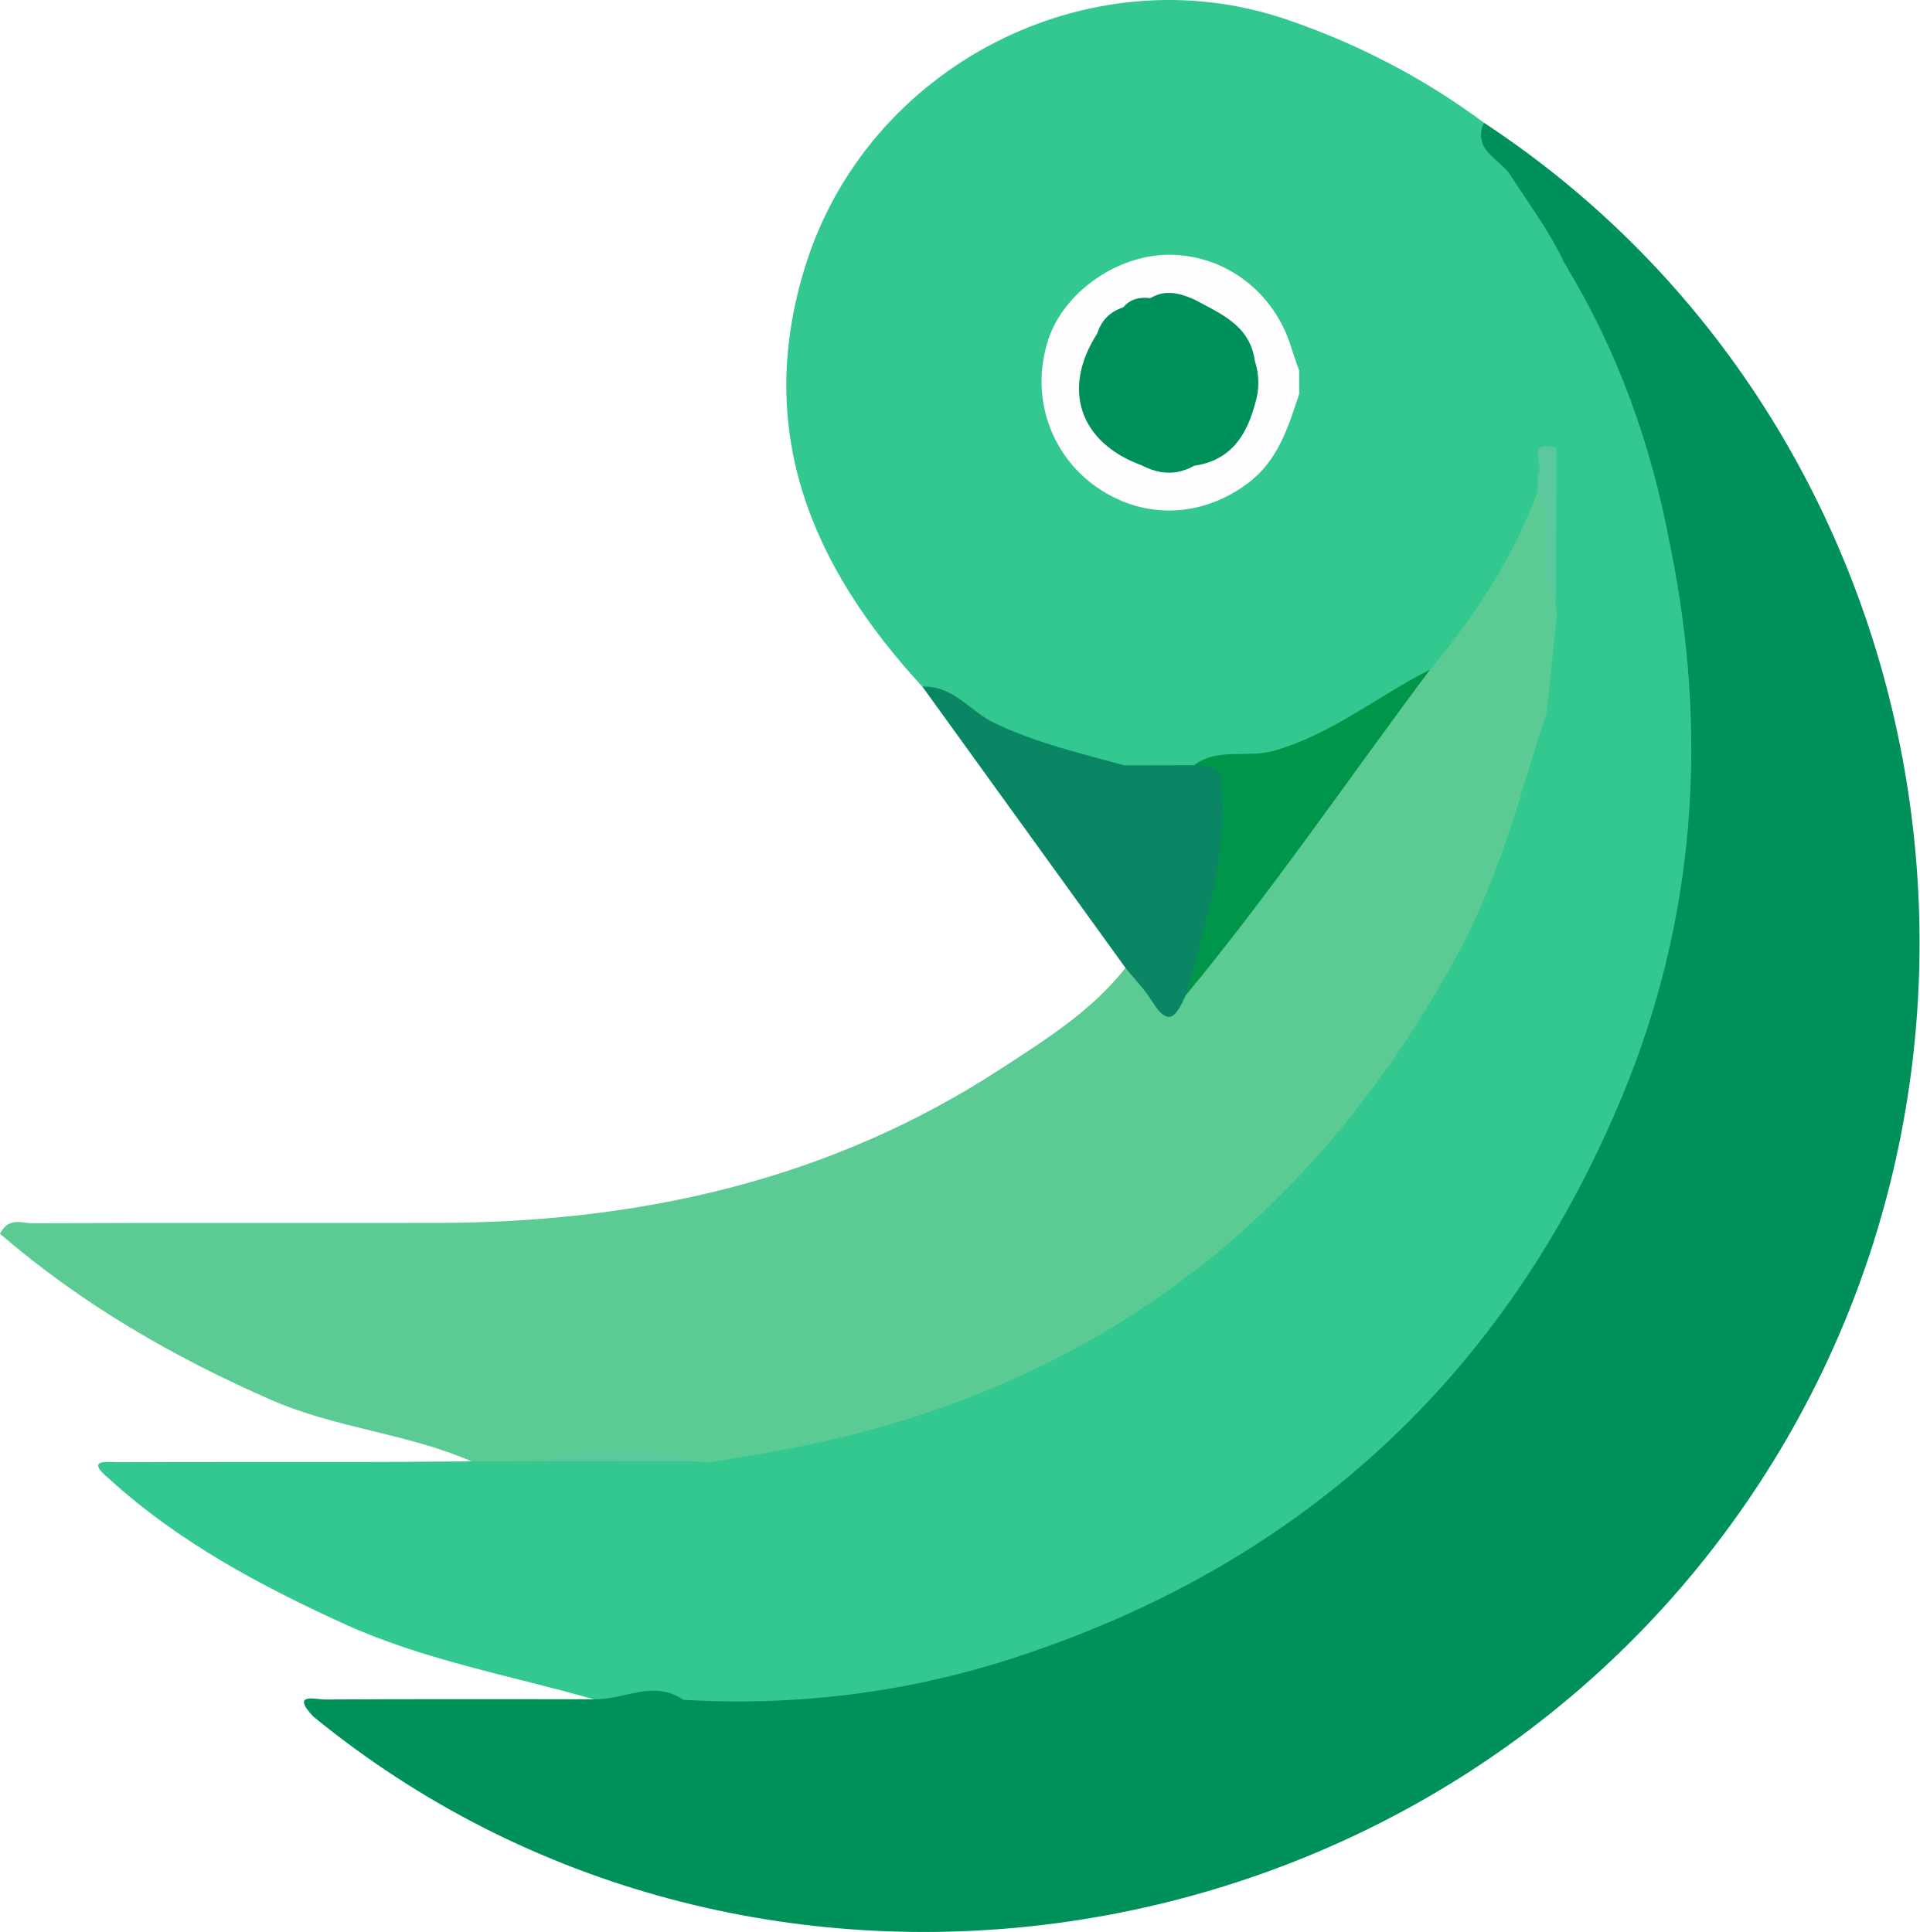
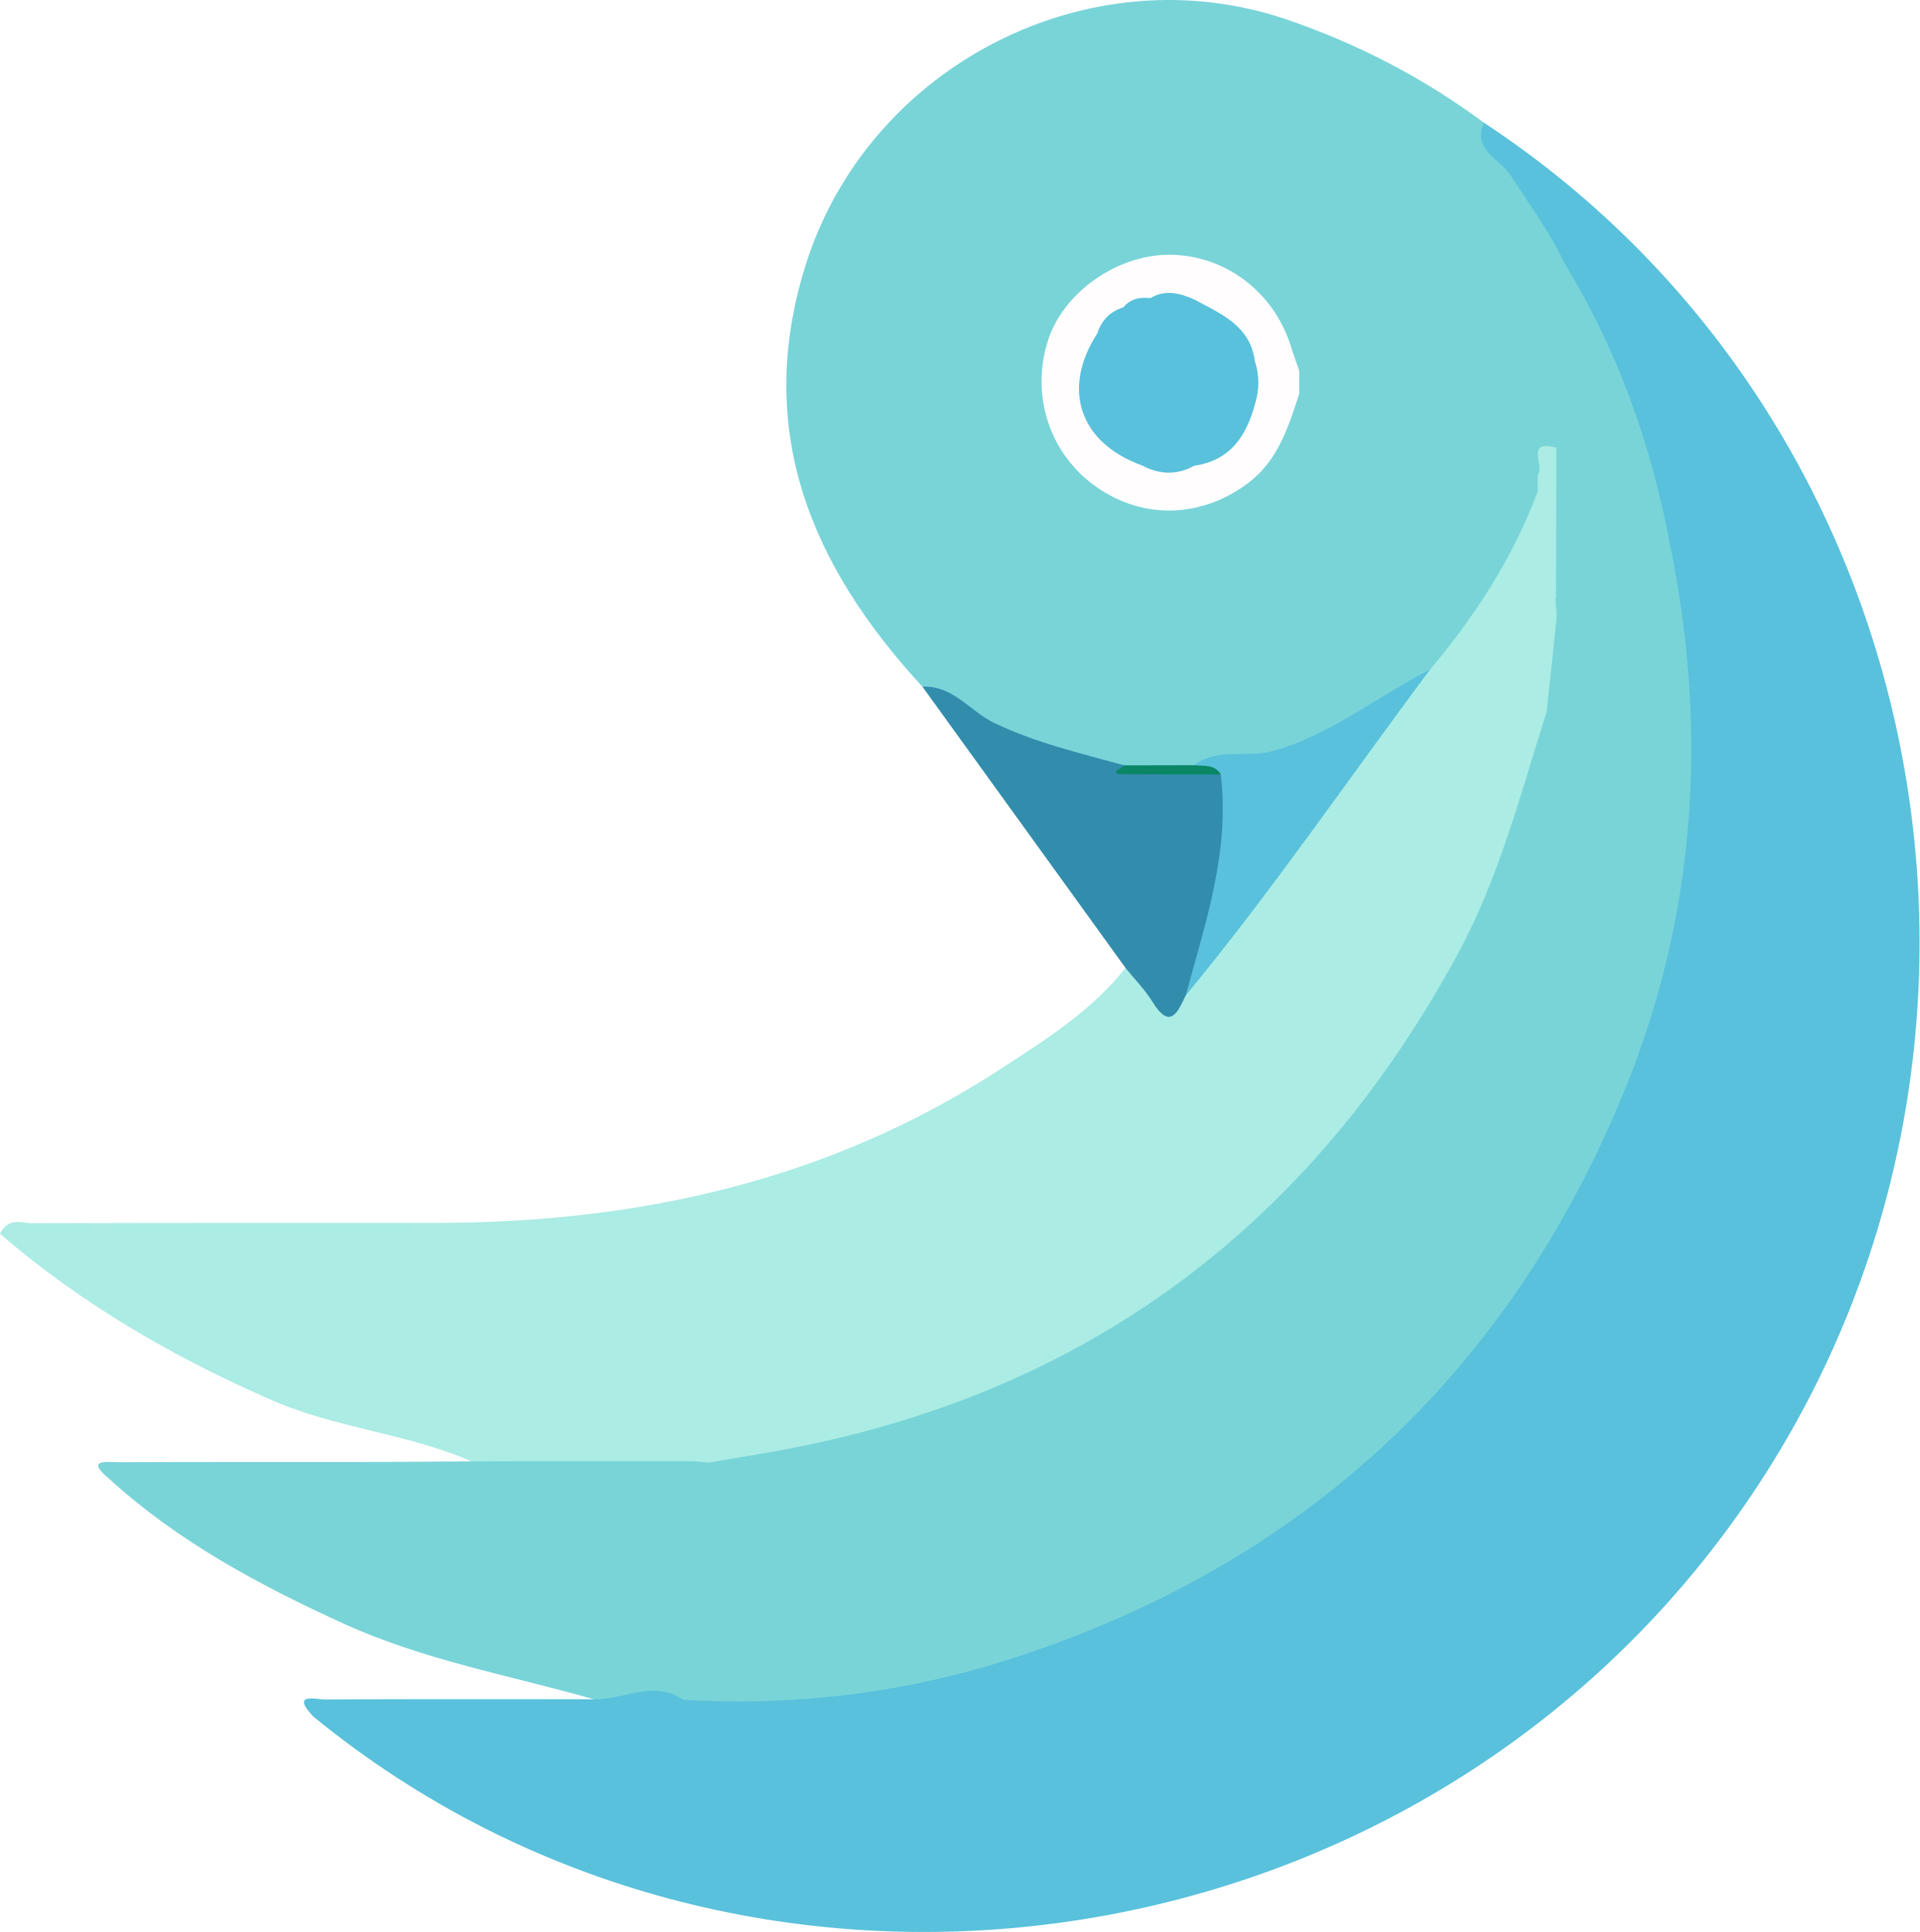
<svg xmlns="http://www.w3.org/2000/svg" version="1.1" id="Ly_1" x="0px" y="0px" viewBox="0 0 108.895 109.621" enable-background="new 0 0 108.895 109.621" xml:space="preserve">
  <g>
-     <path fill="#00905A" d="M84.183,6.964c26.275,17.29,32.695,53.977,13.938,79.635c-18.799,25.715-56.018,30.715-80.35,10.795   c0.143-1.059,0.985-0.66,1.541-0.668c2.573-0.045,5.151-0.086,7.725-0.004c3.746,0.119,7.447-0.125,11.104-0.951   c11.298,0.549,21.865-1.939,31.453-7.99c14.036-8.854,22.444-21.531,24.983-37.962c0.959-6.203,0.865-12.442-0.426-18.624   c-1.027-5.61-3.06-10.858-5.761-15.86c-1.176-2.259-2.729-4.269-4.194-6.338C83.783,8.418,82.778,7.638,84.183,6.964z" />
-     <path fill="#33C890" d="M94.748,30.947c2.182,10.698,1.449,21.228-2.734,31.279c-6.596,15.855-18.186,26.564-34.586,31.871   c-6.057,1.959-12.303,2.727-18.674,2.348c-1.682-0.879-3.379,0.771-5.063-0.027c-4.752-1.355-9.65-2.219-14.191-4.289   c-4.762-2.176-9.342-4.623-13.252-8.17c0.164-1.199,1.119-0.717,1.729-0.729c3.063-0.053,6.129-0.076,9.19-0.014   c7.443,0.146,14.859-0.695,22.293-0.578c5.861-1.205,11.773-2.188,17.279-4.764C71.461,70.98,81.188,59.806,85.897,44.25   c0.401-1.324,0.332-2.844,1.483-3.883c2.506-0.209,2.955-0.85,2.527-3.072c-0.359-1.867,0.102-3.793,0.785-5.45   C91.41,30.116,93.162,30.245,94.748,30.947z" />
-     <path fill="#33C890" d="M84.183,6.964c-0.688,1.555,0.933,2.078,1.5,2.968c1.058,1.653,2.242,3.222,3.074,5.017   c0.465,0.63,0.273,1.419,0.523,2.129c0.565,1.615,0.365,3.034-1.803,3.154c-1.222,0.067-1.513,0.721-1.464,1.813   c0.08,1.771,0.373,3.453,1.527,4.88c0.113,0.359,0.123,0.722,0.06,1.09c-1.091,4.062-3.353,7.415-6.283,10.364   c-4.056,3.164-8.524,5.309-13.754,5.566c-1.195,0.221-2.392,0.229-3.586,0.008c-4.351-0.58-8.265-2.172-11.652-4.99   c-6.289-6.83-9.563-14.499-6.635-23.886C49.228,3.747,61.76-2.726,72.994,1.107C76.996,2.473,80.763,4.419,84.183,6.964z" />
-     <path fill="#5CCB93" d="M81.127,37.991c2.562-3.048,4.703-6.35,6.105-10.098c1.229,0.787,1.133,2.061,1.194,3.272   c0.047,0.891-0.047,1.795,0.271,2.659c0.125,0.411,0.182,0.833,0.211,1.26c0.014,1.861,0.027,3.725-1.17,5.316   c-1.484,4.645-2.683,9.381-5.033,13.719c-8.598,15.859-21.709,25.384-39.53,28.365c-0.979,0.164-1.959,0.334-2.938,0.502   c-0.392,0.268-0.799,0.205-1.211,0.066c-2.816-0.123-5.633-0.289-8.443,0.111c-1.283-0.082-2.596,0.314-3.848-0.248   c-3.642-1.592-7.674-1.873-11.33-3.475C9.821,77,4.62,73.984-0.001,70.003c0.5-0.982,1.257-0.59,1.832-0.596   c7.65-0.027,15.303-0.016,22.951-0.02c11.438-0.01,22.238-2.4,31.945-8.711c2.563-1.668,5.184-3.301,7.122-5.757   c0.943-0.131,1.277,0.642,1.732,1.201c0.521,0.643,0.965,0.488,1.418-0.051c3.713-4.714,7.092-9.673,10.731-14.439   C78.746,40.307,79.806,39.029,81.127,37.991z" />
-     <path fill="#0A8665" d="M67.264,56.48c-0.465,0.975-0.889,1.98-1.889,0.359c-0.426-0.691-1.012-1.281-1.524-1.917   c-3.843-5.319-7.685-10.642-11.525-15.962c1.742-0.078,2.705,1.398,4.08,2.061c2.358,1.133,4.889,1.719,7.387,2.408   c1.312,0.561,2.672,0.242,4.006,0.188c0.681-0.026,1.301-0.146,1.769,0.488C70.699,48.584,69.443,52.617,67.264,56.48z" />
-     <path fill="#33C890" d="M26.736,82.917c1.348-0.004,2.694-0.008,4.043-0.012c2.817-0.328,5.635-0.33,8.453,0.002   c0.336,0.027,0.672,0.055,1.006,0.08c-0.756,0.766-1.724,0.445-2.597,0.447c-9.606,0.023-19.213,0.006-28.819,0.029   c-0.871,0.002-1.844-0.326-2.574,0.492c-1.504-1.221-0.133-0.986,0.526-0.99c4.657-0.021,9.316-0.006,13.974-0.014   C22.744,82.953,24.74,82.929,26.736,82.917z" />
-     <path fill="#00905A" d="M33.691,96.416c1.688,0.051,3.383-1.137,5.063,0.029c-6.106,0.949-12.26,0.279-18.387,0.498   c-0.875,0.031-1.844-0.336-2.596,0.453c-1.308-1.389,0.161-0.963,0.682-0.967c4.578-0.029,9.158-0.016,13.738-0.016   C32.691,96.414,33.191,96.414,33.691,96.416z" />
-     <path fill="#33C890" d="M87.74,40.402c0.19-1.822,0.385-3.644,0.578-5.465c0.612-2.062,0.149-4.17,0.258-6.254   c0.049-0.971,0.102-1.941,0.164-2.894c-0.18,0-0.34,0.03-0.494,0.118c-0.439,0.256-0.576,0.798-1.018,1.038   c-2.603-1.515-1.396-4.196-1.861-6.344c-0.168-0.775,0.66-1.221,1.568-1.042c2.5,0.492,2.438-0.906,1.672-2.488   c-0.41-0.848,0.233-1.417,0.147-2.124c3.027,4.947,4.931,10.315,5.992,16c-0.727-0.027-1.348,0.57-2.158,0.227   c-0.778-0.329-1.502,0.376-1.516,0.886c-0.055,1.827-0.904,3.619-0.248,5.482c0.315,0.897,0.389,2.504-0.063,2.601   C89.834,40.338,88.797,41.354,87.74,40.402z" />
+     <path fill="#59C1DC" d="M84.183,6.964c26.275,17.29,32.695,53.977,13.938,79.635c-18.799,25.715-56.018,30.715-80.35,10.795   c0.143-1.059,0.985-0.66,1.541-0.668c2.573-0.045,5.151-0.086,7.725-0.004c3.746,0.119,7.447-0.125,11.104-0.951   c11.298,0.549,21.865-1.939,31.453-7.99c14.036-8.854,22.444-21.531,24.983-37.962c0.959-6.203,0.865-12.442-0.426-18.624   c-1.027-5.61-3.06-10.858-5.761-15.86c-1.176-2.259-2.729-4.269-4.194-6.338C83.783,8.418,82.778,7.638,84.183,6.964z" />
+     <path fill="#79D4D8" d="M94.748,30.947c2.182,10.698,1.449,21.228-2.734,31.279c-6.596,15.855-18.186,26.564-34.586,31.871   c-6.057,1.959-12.303,2.727-18.674,2.348c-1.682-0.879-3.379,0.771-5.063-0.027c-4.752-1.355-9.65-2.219-14.191-4.289   c-4.762-2.176-9.342-4.623-13.252-8.17c0.164-1.199,1.119-0.717,1.729-0.729c3.063-0.053,6.129-0.076,9.19-0.014   c7.443,0.146,14.859-0.695,22.293-0.578c5.861-1.205,11.773-2.188,17.279-4.764C71.461,70.98,81.188,59.806,85.897,44.25   c0.401-1.324,0.332-2.844,1.483-3.883c2.506-0.209,2.955-0.85,2.527-3.072c-0.359-1.867,0.102-3.793,0.785-5.45   C91.41,30.116,93.162,30.245,94.748,30.947z" />
+     <path fill="#79D4D8" d="M84.183,6.964c-0.688,1.555,0.933,2.078,1.5,2.968c1.058,1.653,2.242,3.222,3.074,5.017   c0.465,0.63,0.273,1.419,0.523,2.129c0.565,1.615,0.365,3.034-1.803,3.154c-1.222,0.067-1.513,0.721-1.464,1.813   c0.08,1.771,0.373,3.453,1.527,4.88c0.113,0.359,0.123,0.722,0.06,1.09c-1.091,4.062-3.353,7.415-6.283,10.364   c-4.056,3.164-8.524,5.309-13.754,5.566c-1.195,0.221-2.392,0.229-3.586,0.008c-4.351-0.58-8.265-2.172-11.652-4.99   c-6.289-6.83-9.563-14.499-6.635-23.886C49.228,3.747,61.76-2.726,72.994,1.107C76.996,2.473,80.763,4.419,84.183,6.964z" />
+     <path fill="#ABECE4" d="M81.127,37.991c2.562-3.048,4.703-6.35,6.105-10.098c1.229,0.787,1.133,2.061,1.194,3.272   c0.047,0.891-0.047,1.795,0.271,2.659c0.125,0.411,0.182,0.833,0.211,1.26c0.014,1.861,0.027,3.725-1.17,5.316   c-1.484,4.645-2.683,9.381-5.033,13.719c-8.598,15.859-21.709,25.384-39.53,28.365c-0.979,0.164-1.959,0.334-2.938,0.502   c-0.392,0.268-0.799,0.205-1.211,0.066c-2.816-0.123-5.633-0.289-8.443,0.111c-1.283-0.082-2.596,0.314-3.848-0.248   c-3.642-1.592-7.674-1.873-11.33-3.475C9.821,77,4.62,73.984-0.001,70.003c0.5-0.982,1.257-0.59,1.832-0.596   c7.65-0.027,15.303-0.016,22.951-0.02c11.438-0.01,22.238-2.4,31.945-8.711c2.563-1.668,5.184-3.301,7.122-5.757   c0.943-0.131,1.277,0.642,1.732,1.201c0.521,0.643,0.965,0.488,1.418-0.051c3.713-4.714,7.092-9.673,10.731-14.439   C78.746,40.307,79.806,39.029,81.127,37.991z" />
+     <path fill="#328DAD" d="M67.264,56.48c-0.465,0.975-0.889,1.98-1.889,0.359c-0.426-0.691-1.012-1.281-1.524-1.917   c-3.843-5.319-7.685-10.642-11.525-15.962c1.742-0.078,2.705,1.398,4.08,2.061c2.358,1.133,4.889,1.719,7.387,2.408   c1.312,0.561,2.672,0.242,4.006,0.188c0.681-0.026,1.301-0.146,1.769,0.488C70.699,48.584,69.443,52.617,67.264,56.48z" />
+     <path fill="#79D4D8" d="M26.736,82.917c1.348-0.004,2.694-0.008,4.043-0.012c2.817-0.328,5.635-0.33,8.453,0.002   c0.336,0.027,0.672,0.055,1.006,0.08c-0.756,0.766-1.724,0.445-2.597,0.447c-9.606,0.023-19.213,0.006-28.819,0.029   c-0.871,0.002-1.844-0.326-2.574,0.492c-1.504-1.221-0.133-0.986,0.526-0.99c4.657-0.021,9.316-0.006,13.974-0.014   C22.744,82.953,24.74,82.929,26.736,82.917z" />
+     <path fill="#59C1DC" d="M33.691,96.416c1.688,0.051,3.383-1.137,5.063,0.029c-6.106,0.949-12.26,0.279-18.387,0.498   c-0.875,0.031-1.844-0.336-2.596,0.453c-1.308-1.389,0.161-0.963,0.682-0.967c4.578-0.029,9.158-0.016,13.738-0.016   C32.691,96.414,33.191,96.414,33.691,96.416z" />
+     <path fill="#79D4D8" d="M87.74,40.402c0.19-1.822,0.385-3.644,0.578-5.465c0.612-2.062,0.149-4.17,0.258-6.254   c0.049-0.971,0.102-1.941,0.164-2.894c-0.18,0-0.34,0.03-0.494,0.118c-0.439,0.256-0.576,0.798-1.018,1.038   c-2.603-1.515-1.396-4.196-1.861-6.344c-0.168-0.775,0.66-1.221,1.568-1.042c2.5,0.492,2.438-0.906,1.672-2.488   c-0.41-0.848,0.233-1.417,0.147-2.124c3.027,4.947,4.931,10.315,5.992,16c-0.727-0.027-1.348,0.57-2.158,0.227   c-0.778-0.329-1.502,0.376-1.516,0.886c-0.055,1.827-0.904,3.619-0.248,5.482c0.315,0.897,0.389,2.504-0.063,2.601   C89.834,40.338,88.797,41.354,87.74,40.402z" />
    <path fill="#FFFDFD" d="M73.703,22.35c-0.623,1.887-1.201,3.783-2.91,5.066c-2.627,1.97-5.914,2.082-8.574,0.229   c-2.678-1.864-3.785-5.236-2.75-8.38c0.892-2.71,3.945-4.835,6.912-4.809c3.138,0.028,5.883,2.111,6.847,5.19   c0.147,0.47,0.315,0.932,0.477,1.398C74.127,21.48,74.127,21.915,73.703,22.35z" />
-     <path fill="#00964A" d="M67.264,56.48c1.113-4.105,2.513-8.167,1.99-12.533c-0.396-0.494-1.133-0.008-1.518-0.529   c1.352-1.025,3.002-0.387,4.512-0.814c3.313-0.943,5.907-3.115,8.877-4.611C76.512,44.16,72.175,50.533,67.264,56.48z" />
-     <path fill="#5BC89F" d="M87.231,26.946c0.438-0.454-0.771-2.052,1.065-1.538c0.84,2.705,0.474,5.446,0.244,8.183   c-0.104,0.114-0.209,0.228-0.313,0.341c-1.074-1.89,0.063-4.146-0.994-6.039C87.233,27.578,87.231,27.262,87.231,26.946z" />
+     <path fill="#59C1DC" d="M67.264,56.48c1.113-4.105,2.513-8.167,1.99-12.533c-0.396-0.494-1.133-0.008-1.518-0.529   c1.352-1.025,3.002-0.387,4.512-0.814c3.313-0.943,5.907-3.115,8.877-4.611C76.512,44.16,72.175,50.533,67.264,56.48z" />
+     <path fill="#ABECE4" d="M87.231,26.946c0.438-0.454-0.771-2.052,1.065-1.538c0.84,2.705,0.474,5.446,0.244,8.183   c-0.104,0.114-0.209,0.228-0.313,0.341c-1.074-1.89,0.063-4.146-0.994-6.039C87.233,27.578,87.231,27.262,87.231,26.946z" />
    <path fill="#0A8665" d="M67.738,43.418c0.545,0.064,1.162-0.08,1.518,0.529c-1.942-0.004-3.887-0.006-5.83-0.021   c-0.045,0-0.088-0.104-0.133-0.161c0.166-0.113,0.332-0.226,0.5-0.339C65.107,43.424,66.422,43.422,67.738,43.418z" />
-     <path fill="#33C890" d="M73.703,22.35c0-0.436,0-0.871,0-1.306c0.047-0.149,0.094-0.3,0.141-0.45   c0.793,0.655,0.388,1.525,0.277,2.266C74.091,23.058,73.818,22.567,73.703,22.35z" />
-     <path fill="#33C890" d="M58.646,20.958c0,0.468,0,0.937,0,1.443C58.006,22.005,58.279,21.501,58.646,20.958z" />
-     <path fill="#33C890" d="M88.748,25.47c0.014-0.081,0.021-0.165,0.047-0.24c0.027-0.075,0.078-0.141,0.117-0.211   c0.699,0.999,0.418,8.846-0.361,9.854c-0.041,0.051-0.153,0.044-0.231,0.064c-0.029-0.335-0.062-0.67-0.09-1.005l0.041,0.021   C88.963,31.156,88.08,28.27,88.748,25.47z" />
-     <path fill="#5BC89F" d="M39.23,82.908c-2.816,0-5.636,0-8.451-0.002C33.596,82.154,36.414,82.15,39.23,82.908z" />
-     <path fill="#33C890" d="M88.748,25.47c-0.258,2.822,0.559,5.706-0.479,8.483c0.01-2.848,0.02-5.696,0.026-8.544   C88.447,25.433,88.595,25.452,88.748,25.47z" />
-     <path fill="#00905A" d="M64.779,26.407c-3.543-1.289-4.57-4.332-2.531-7.488c0.662-0.326,1.279-0.694,1.477-1.483   c0.406-0.483,0.939-0.592,1.533-0.519c0.822,0.188,1.646,0.36,2.479,0.068c1.502,0.816,3.174,1.467,3.449,3.494   c-0.291,0.815-0.306,1.629,0.01,2.442c-0.486,1.825-1.412,3.216-3.455,3.506C66.754,26.359,65.766,26.4,64.779,26.407z" />
-     <path fill="#00905A" d="M64.779,26.407c0.992-0.697,1.979-0.72,2.961,0.021C66.75,26.984,65.762,26.922,64.779,26.407z" />
-     <path fill="#00905A" d="M63.723,17.438c0.207,0.082,0.414,0.163,0.621,0.245c-0.729,0.359-0.926,1.623-2.096,1.238   C62.482,18.169,62.978,17.678,63.723,17.438z" />
-     <path fill="#00905A" d="M67.736,16.986c-0.847,0.676-1.674,0.728-2.479-0.068C66.096,16.412,66.92,16.626,67.736,16.986z" />
-     <path fill="#00905A" d="M71.197,22.922c-0.658-0.812-0.648-1.625-0.01-2.442C71.447,21.294,71.449,22.108,71.197,22.922z" />
+     <path fill="#79D4D8" d="M73.703,22.35c0-0.436,0-0.871,0-1.306c0.047-0.149,0.094-0.3,0.141-0.45   c0.793,0.655,0.388,1.525,0.277,2.266C74.091,23.058,73.818,22.567,73.703,22.35z" />
+     <path fill="#79D4D8" d="M58.646,20.958c0,0.468,0,0.937,0,1.443C58.006,22.005,58.279,21.501,58.646,20.958z" />
+     <path fill="#79D4D8" d="M88.748,25.47c0.014-0.081,0.021-0.165,0.047-0.24c0.027-0.075,0.078-0.141,0.117-0.211   c0.699,0.999,0.418,8.846-0.361,9.854c-0.041,0.051-0.153,0.044-0.231,0.064c-0.029-0.335-0.062-0.67-0.09-1.005l0.041,0.021   C88.963,31.156,88.08,28.27,88.748,25.47z" />
+     <path fill="#ABECE4" d="M39.23,82.908c-2.816,0-5.636,0-8.451-0.002C33.596,82.154,36.414,82.15,39.23,82.908z" />
+     <path fill="#79D4D8" d="M88.748,25.47c-0.258,2.822,0.559,5.706-0.479,8.483c0.01-2.848,0.02-5.696,0.026-8.544   C88.447,25.433,88.595,25.452,88.748,25.47z" />
+     <path fill="#59C1DC" d="M64.779,26.407c-3.543-1.289-4.57-4.332-2.531-7.488c0.662-0.326,1.279-0.694,1.477-1.483   c0.406-0.483,0.939-0.592,1.533-0.519c0.822,0.188,1.646,0.36,2.479,0.068c1.502,0.816,3.174,1.467,3.449,3.494   c-0.291,0.815-0.306,1.629,0.01,2.442c-0.486,1.825-1.412,3.216-3.455,3.506C66.754,26.359,65.766,26.4,64.779,26.407z" />
+     <path fill="#59C1DC" d="M64.779,26.407c0.992-0.697,1.979-0.72,2.961,0.021C66.75,26.984,65.762,26.922,64.779,26.407z" />
+     <path fill="#59C1DC" d="M63.723,17.438c0.207,0.082,0.414,0.163,0.621,0.245c-0.729,0.359-0.926,1.623-2.096,1.238   C62.482,18.169,62.978,17.678,63.723,17.438z" />
+     <path fill="#59C1DC" d="M67.736,16.986c-0.847,0.676-1.674,0.728-2.479-0.068C66.096,16.412,66.92,16.626,67.736,16.986z" />
+     <path fill="#59C1DC" d="M71.197,22.922c-0.658-0.812-0.648-1.625-0.01-2.442C71.447,21.294,71.449,22.108,71.197,22.922z" />
  </g>
</svg>
